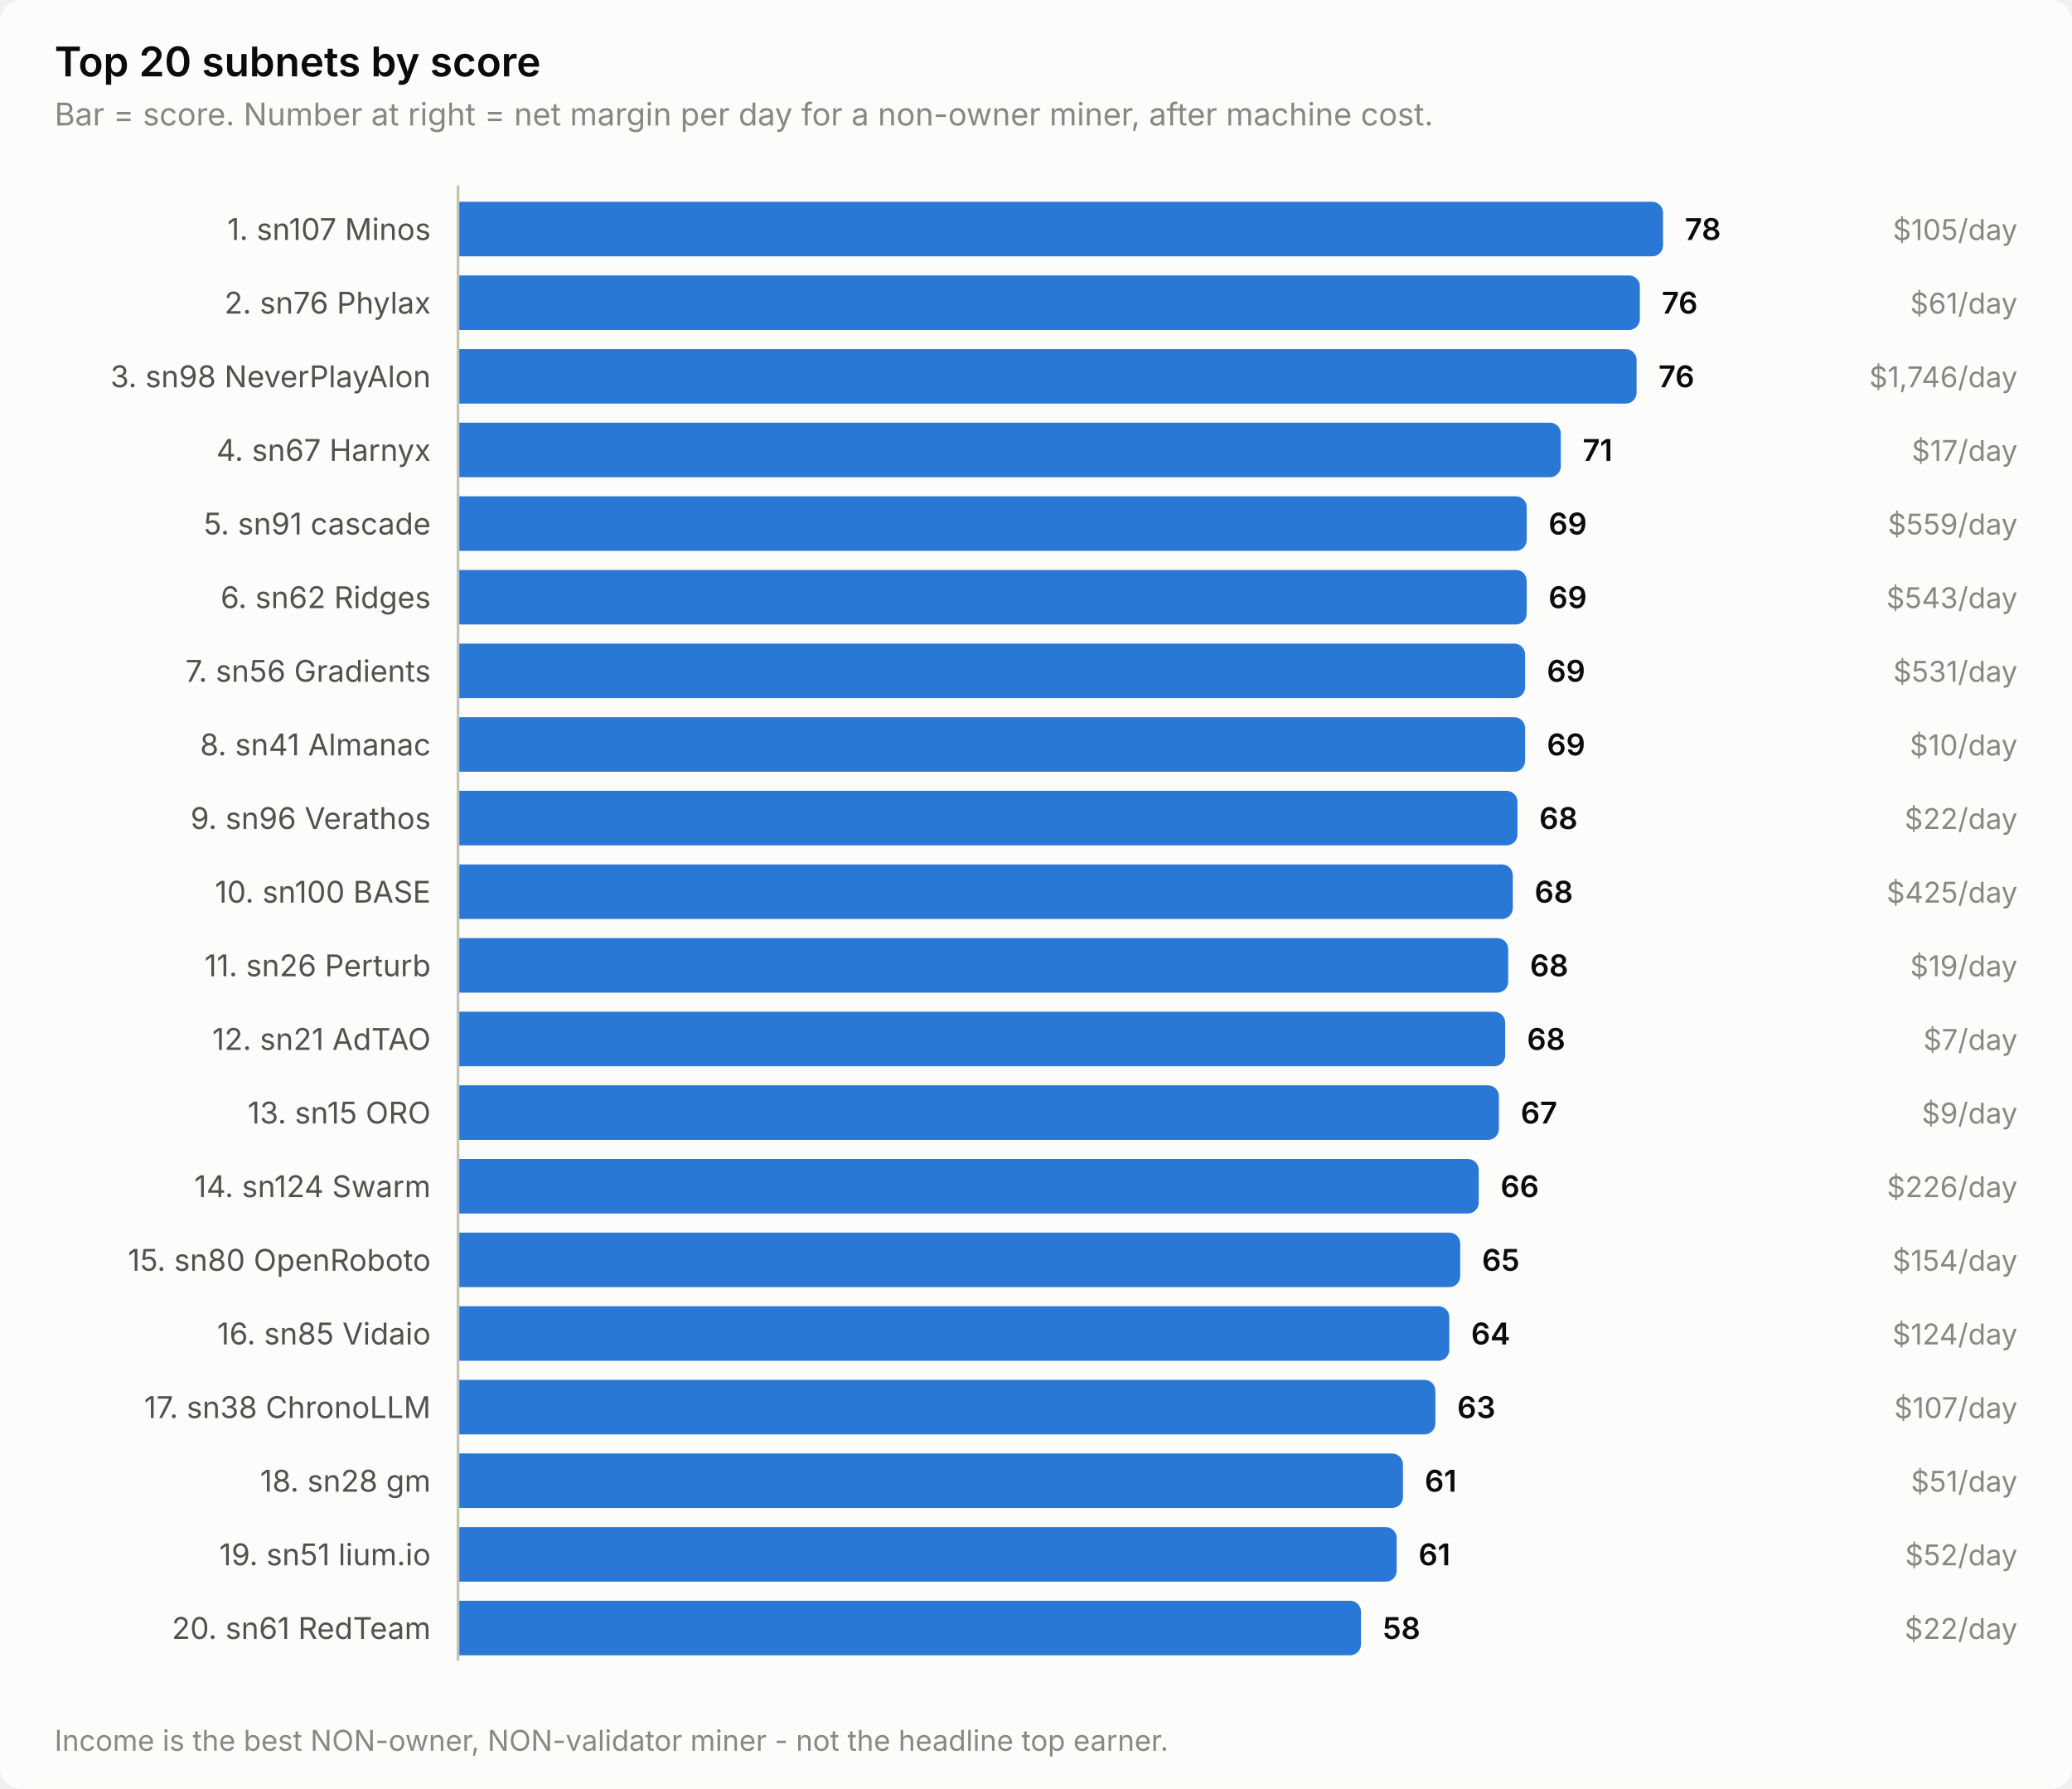
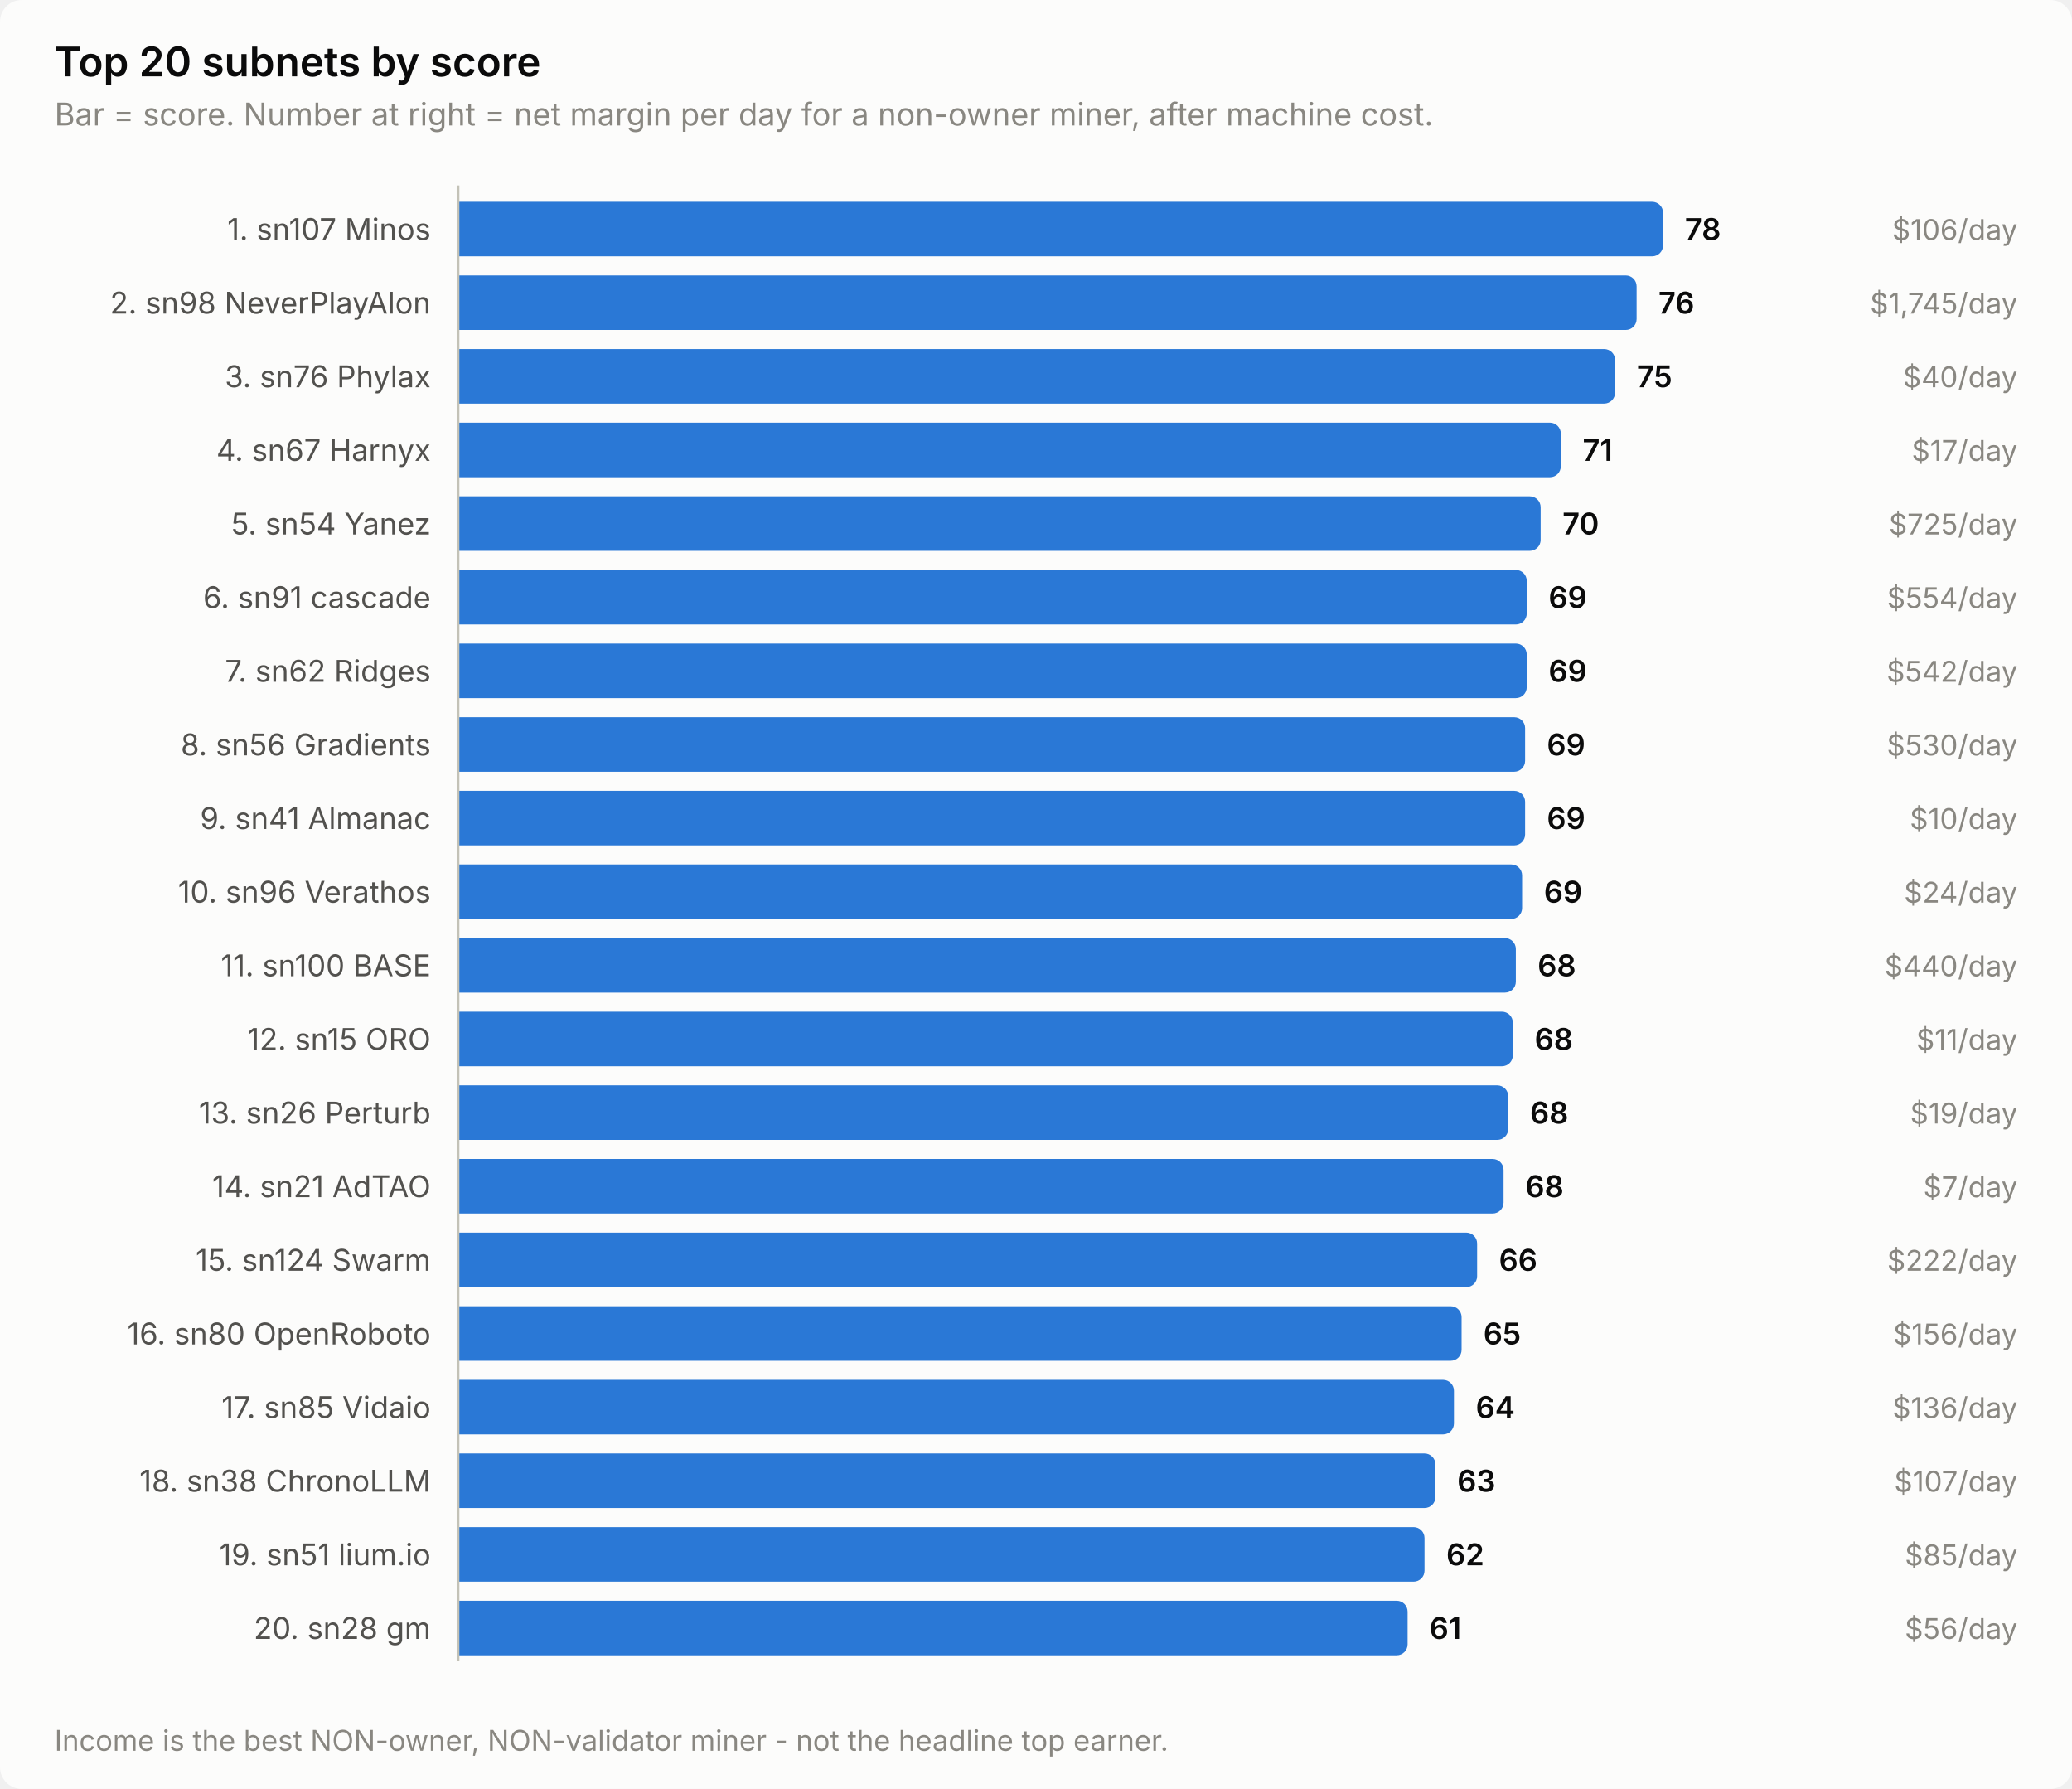
<svg xmlns="http://www.w3.org/2000/svg" width="760" height="656" viewBox="0 0 760 656" role="img" aria-label="Top 20 subnets by score">
  <style>
    text { font-family: system-ui, -apple-system, 'Segoe UI', sans-serif; }
    .t-title { font-size: 15px; font-weight: 600; }
    .t-sub { font-size: 11.5px; }
    .t-lab { font-size: 11px; }
    .t-val { font-size: 11px; font-weight: 600; font-variant-numeric: tabular-nums; }
    .t-tick { font-size: 10.5px; font-variant-numeric: tabular-nums; }

    .surface { fill: #fcfcfb; }
    .ink { fill: #0b0b0b; }
    .ink2 { fill: #52514e; }
    .muted { fill: #898781; }
    .grid { stroke: #e1e0d9; }
    .axis { stroke: #c3c2b7; }
    .accent { fill: #2a78d6; }
    .critical { fill: #d03b3b; }
    .deemph { fill: #d8d7d0; }

    @media (prefers-color-scheme: dark) {
      .surface { fill: #1a1a19; }
      .ink { fill: #ffffff; }
      .ink2 { fill: #c3c2b7; }
      .muted { fill: #898781; }
      .grid { stroke: #2c2c2a; }
      .axis { stroke: #383835; }
      .accent { fill: #3987e5; }
      .deemph { fill: #3a3a37; }
    }
</style>
  <rect class="surface" width="760" height="656" rx="8" />
  <text class="ink t-title" x="20" y="28">Top 20 subnets by score</text>
  <text class="muted t-sub" x="20" y="46">Bar = score. Number at right = net margin per day for a non-owner miner, after machine cost.</text>
  <text class="ink2 t-lab" x="158" y="88" text-anchor="end">1. sn107 Minos</text>
  <path class="accent" d="M168.0,74.0 H606.0 a4.0,4.0 0 0 1 4.0,4.0 V90.0 a4.0,4.0 0 0 1 -4.0,4.0 H168.0 Z" />
  <text class="ink t-val" x="618.0" y="88">78</text>
-   <text class="muted t-tick" x="740" y="88" text-anchor="end">$105/day</text>
-   <text class="ink2 t-lab" x="158" y="115" text-anchor="end">2. sn76 Phylax</text>
-   <path class="accent" d="M168.0,101.0 H597.5 a4.0,4.0 0 0 1 4.0,4.0 V117.0 a4.0,4.0 0 0 1 -4.0,4.0 H168.0 Z" />
-   <text class="ink t-val" x="609.5" y="115">76</text>
-   <text class="muted t-tick" x="740" y="115" text-anchor="end">$61/day</text>
-   <text class="ink2 t-lab" x="158" y="142" text-anchor="end">3. sn98 NeverPlayAlon</text>
-   <path class="accent" d="M168.0,128.0 H596.3 a4.0,4.0 0 0 1 4.0,4.0 V144.0 a4.0,4.0 0 0 1 -4.0,4.0 H168.0 Z" />
-   <text class="ink t-val" x="608.3" y="142">76</text>
-   <text class="muted t-tick" x="740" y="142" text-anchor="end">$1,746/day</text>
+   <text class="muted t-tick" x="740" y="88" text-anchor="end">$106/day</text>
+   <text class="ink2 t-lab" x="158" y="115" text-anchor="end">2. sn98 NeverPlayAlon</text>
+   <path class="accent" d="M168.0,101.0 H596.3 a4.0,4.0 0 0 1 4.0,4.0 V117.0 a4.0,4.0 0 0 1 -4.0,4.0 H168.0 Z" />
+   <text class="ink t-val" x="608.3" y="115">76</text>
+   <text class="muted t-tick" x="740" y="115" text-anchor="end">$1,745/day</text>
+   <text class="ink2 t-lab" x="158" y="142" text-anchor="end">3. sn76 Phylax</text>
+   <path class="accent" d="M168.0,128.0 H588.4 a4.0,4.0 0 0 1 4.0,4.0 V144.0 a4.0,4.0 0 0 1 -4.0,4.0 H168.0 Z" />
+   <text class="ink t-val" x="600.4" y="142">75</text>
+   <text class="muted t-tick" x="740" y="142" text-anchor="end">$40/day</text>
  <text class="ink2 t-lab" x="158" y="169" text-anchor="end">4. sn67 Harnyx</text>
  <path class="accent" d="M168.0,155.0 H568.5 a4.0,4.0 0 0 1 4.0,4.0 V171.0 a4.0,4.0 0 0 1 -4.0,4.0 H168.0 Z" />
  <text class="ink t-val" x="580.5" y="169">71</text>
  <text class="muted t-tick" x="740" y="169" text-anchor="end">$17/day</text>
-   <text class="ink2 t-lab" x="158" y="196" text-anchor="end">5. sn91 cascade</text>
-   <path class="accent" d="M168.0,182.0 H556.0 a4.0,4.0 0 0 1 4.0,4.0 V198.0 a4.0,4.0 0 0 1 -4.0,4.0 H168.0 Z" />
-   <text class="ink t-val" x="568.0" y="196">69</text>
-   <text class="muted t-tick" x="740" y="196" text-anchor="end">$559/day</text>
-   <text class="ink2 t-lab" x="158" y="223" text-anchor="end">6. sn62 Ridges</text>
+   <text class="ink2 t-lab" x="158" y="196" text-anchor="end">5. sn54 Yanez</text>
+   <path class="accent" d="M168.0,182.0 H561.1 a4.0,4.0 0 0 1 4.0,4.0 V198.0 a4.0,4.0 0 0 1 -4.0,4.0 H168.0 Z" />
+   <text class="ink t-val" x="573.1" y="196">70</text>
+   <text class="muted t-tick" x="740" y="196" text-anchor="end">$725/day</text>
+   <text class="ink2 t-lab" x="158" y="223" text-anchor="end">6. sn91 cascade</text>
  <path class="accent" d="M168.0,209.0 H556.0 a4.0,4.0 0 0 1 4.0,4.0 V225.0 a4.0,4.0 0 0 1 -4.0,4.0 H168.0 Z" />
  <text class="ink t-val" x="568.0" y="223">69</text>
-   <text class="muted t-tick" x="740" y="223" text-anchor="end">$543/day</text>
-   <text class="ink2 t-lab" x="158" y="250" text-anchor="end">7. sn56 Gradients</text>
-   <path class="accent" d="M168.0,236.0 H555.4 a4.0,4.0 0 0 1 4.0,4.0 V252.0 a4.0,4.0 0 0 1 -4.0,4.0 H168.0 Z" />
-   <text class="ink t-val" x="567.4" y="250">69</text>
-   <text class="muted t-tick" x="740" y="250" text-anchor="end">$531/day</text>
-   <text class="ink2 t-lab" x="158" y="277" text-anchor="end">8. sn41 Almanac</text>
+   <text class="muted t-tick" x="740" y="223" text-anchor="end">$554/day</text>
+   <text class="ink2 t-lab" x="158" y="250" text-anchor="end">7. sn62 Ridges</text>
+   <path class="accent" d="M168.0,236.0 H556.0 a4.0,4.0 0 0 1 4.0,4.0 V252.0 a4.0,4.0 0 0 1 -4.0,4.0 H168.0 Z" />
+   <text class="ink t-val" x="568.0" y="250">69</text>
+   <text class="muted t-tick" x="740" y="250" text-anchor="end">$542/day</text>
+   <text class="ink2 t-lab" x="158" y="277" text-anchor="end">8. sn56 Gradients</text>
  <path class="accent" d="M168.0,263.0 H555.4 a4.0,4.0 0 0 1 4.0,4.0 V279.0 a4.0,4.0 0 0 1 -4.0,4.0 H168.0 Z" />
  <text class="ink t-val" x="567.4" y="277">69</text>
-   <text class="muted t-tick" x="740" y="277" text-anchor="end">$10/day</text>
-   <text class="ink2 t-lab" x="158" y="304" text-anchor="end">9. sn96 Verathos</text>
-   <path class="accent" d="M168.0,290.0 H552.6 a4.0,4.0 0 0 1 4.0,4.0 V306.0 a4.0,4.0 0 0 1 -4.0,4.0 H168.0 Z" />
-   <text class="ink t-val" x="564.6" y="304">68</text>
-   <text class="muted t-tick" x="740" y="304" text-anchor="end">$22/day</text>
-   <text class="ink2 t-lab" x="158" y="331" text-anchor="end">10. sn100 BASE</text>
-   <path class="accent" d="M168.0,317.0 H550.9 a4.0,4.0 0 0 1 4.0,4.0 V333.0 a4.0,4.0 0 0 1 -4.0,4.0 H168.0 Z" />
-   <text class="ink t-val" x="562.9" y="331">68</text>
-   <text class="muted t-tick" x="740" y="331" text-anchor="end">$425/day</text>
-   <text class="ink2 t-lab" x="158" y="358" text-anchor="end">11. sn26 Perturb</text>
-   <path class="accent" d="M168.0,344.0 H549.2 a4.0,4.0 0 0 1 4.0,4.0 V360.0 a4.0,4.0 0 0 1 -4.0,4.0 H168.0 Z" />
-   <text class="ink t-val" x="561.2" y="358">68</text>
-   <text class="muted t-tick" x="740" y="358" text-anchor="end">$19/day</text>
-   <text class="ink2 t-lab" x="158" y="385" text-anchor="end">12. sn21 AdTAO</text>
-   <path class="accent" d="M168.0,371.0 H548.1 a4.0,4.0 0 0 1 4.0,4.0 V387.0 a4.0,4.0 0 0 1 -4.0,4.0 H168.0 Z" />
-   <text class="ink t-val" x="560.1" y="385">68</text>
-   <text class="muted t-tick" x="740" y="385" text-anchor="end">$7/day</text>
-   <text class="ink2 t-lab" x="158" y="412" text-anchor="end">13. sn15 ORO</text>
-   <path class="accent" d="M168.0,398.0 H545.8 a4.0,4.0 0 0 1 4.0,4.0 V414.0 a4.0,4.0 0 0 1 -4.0,4.0 H168.0 Z" />
-   <text class="ink t-val" x="557.8" y="412">67</text>
-   <text class="muted t-tick" x="740" y="412" text-anchor="end">$9/day</text>
-   <text class="ink2 t-lab" x="158" y="439" text-anchor="end">14. sn124 Swarm</text>
-   <path class="accent" d="M168.0,425.0 H538.4 a4.0,4.0 0 0 1 4.0,4.0 V441.0 a4.0,4.0 0 0 1 -4.0,4.0 H168.0 Z" />
-   <text class="ink t-val" x="550.4" y="439">66</text>
-   <text class="muted t-tick" x="740" y="439" text-anchor="end">$226/day</text>
-   <text class="ink2 t-lab" x="158" y="466" text-anchor="end">15. sn80 OpenRoboto</text>
-   <path class="accent" d="M168.0,452.0 H531.6 a4.0,4.0 0 0 1 4.0,4.0 V468.0 a4.0,4.0 0 0 1 -4.0,4.0 H168.0 Z" />
-   <text class="ink t-val" x="543.6" y="466">65</text>
-   <text class="muted t-tick" x="740" y="466" text-anchor="end">$154/day</text>
-   <text class="ink2 t-lab" x="158" y="493" text-anchor="end">16. sn85 Vidaio</text>
-   <path class="accent" d="M168.0,479.0 H527.6 a4.0,4.0 0 0 1 4.0,4.0 V495.0 a4.0,4.0 0 0 1 -4.0,4.0 H168.0 Z" />
-   <text class="ink t-val" x="539.6" y="493">64</text>
-   <text class="muted t-tick" x="740" y="493" text-anchor="end">$124/day</text>
-   <text class="ink2 t-lab" x="158" y="520" text-anchor="end">17. sn38 ChronoLLM</text>
-   <path class="accent" d="M168.0,506.0 H522.5 a4.0,4.0 0 0 1 4.0,4.0 V522.0 a4.0,4.0 0 0 1 -4.0,4.0 H168.0 Z" />
-   <text class="ink t-val" x="534.5" y="520">63</text>
-   <text class="muted t-tick" x="740" y="520" text-anchor="end">$107/day</text>
-   <text class="ink2 t-lab" x="158" y="547" text-anchor="end">18. sn28 gm</text>
-   <path class="accent" d="M168.0,533.0 H510.6 a4.0,4.0 0 0 1 4.0,4.0 V549.0 a4.0,4.0 0 0 1 -4.0,4.0 H168.0 Z" />
-   <text class="ink t-val" x="522.6" y="547">61</text>
-   <text class="muted t-tick" x="740" y="547" text-anchor="end">$51/day</text>
+   <text class="muted t-tick" x="740" y="277" text-anchor="end">$530/day</text>
+   <text class="ink2 t-lab" x="158" y="304" text-anchor="end">9. sn41 Almanac</text>
+   <path class="accent" d="M168.0,290.0 H555.4 a4.0,4.0 0 0 1 4.0,4.0 V306.0 a4.0,4.0 0 0 1 -4.0,4.0 H168.0 Z" />
+   <text class="ink t-val" x="567.4" y="304">69</text>
+   <text class="muted t-tick" x="740" y="304" text-anchor="end">$10/day</text>
+   <text class="ink2 t-lab" x="158" y="331" text-anchor="end">10. sn96 Verathos</text>
+   <path class="accent" d="M168.0,317.0 H554.3 a4.0,4.0 0 0 1 4.0,4.0 V333.0 a4.0,4.0 0 0 1 -4.0,4.0 H168.0 Z" />
+   <text class="ink t-val" x="566.3" y="331">69</text>
+   <text class="muted t-tick" x="740" y="331" text-anchor="end">$24/day</text>
+   <text class="ink2 t-lab" x="158" y="358" text-anchor="end">11. sn100 BASE</text>
+   <path class="accent" d="M168.0,344.0 H552.0 a4.0,4.0 0 0 1 4.0,4.0 V360.0 a4.0,4.0 0 0 1 -4.0,4.0 H168.0 Z" />
+   <text class="ink t-val" x="564.0" y="358">68</text>
+   <text class="muted t-tick" x="740" y="358" text-anchor="end">$440/day</text>
+   <text class="ink2 t-lab" x="158" y="385" text-anchor="end">12. sn15 ORO</text>
+   <path class="accent" d="M168.0,371.0 H550.9 a4.0,4.0 0 0 1 4.0,4.0 V387.0 a4.0,4.0 0 0 1 -4.0,4.0 H168.0 Z" />
+   <text class="ink t-val" x="562.9" y="385">68</text>
+   <text class="muted t-tick" x="740" y="385" text-anchor="end">$11/day</text>
+   <text class="ink2 t-lab" x="158" y="412" text-anchor="end">13. sn26 Perturb</text>
+   <path class="accent" d="M168.0,398.0 H549.2 a4.0,4.0 0 0 1 4.0,4.0 V414.0 a4.0,4.0 0 0 1 -4.0,4.0 H168.0 Z" />
+   <text class="ink t-val" x="561.2" y="412">68</text>
+   <text class="muted t-tick" x="740" y="412" text-anchor="end">$19/day</text>
+   <text class="ink2 t-lab" x="158" y="439" text-anchor="end">14. sn21 AdTAO</text>
+   <path class="accent" d="M168.0,425.0 H547.5 a4.0,4.0 0 0 1 4.0,4.0 V441.0 a4.0,4.0 0 0 1 -4.0,4.0 H168.0 Z" />
+   <text class="ink t-val" x="559.5" y="439">68</text>
+   <text class="muted t-tick" x="740" y="439" text-anchor="end">$7/day</text>
+   <text class="ink2 t-lab" x="158" y="466" text-anchor="end">15. sn124 Swarm</text>
+   <path class="accent" d="M168.0,452.0 H537.8 a4.0,4.0 0 0 1 4.0,4.0 V468.0 a4.0,4.0 0 0 1 -4.0,4.0 H168.0 Z" />
+   <text class="ink t-val" x="549.8" y="466">66</text>
+   <text class="muted t-tick" x="740" y="466" text-anchor="end">$222/day</text>
+   <text class="ink2 t-lab" x="158" y="493" text-anchor="end">16. sn80 OpenRoboto</text>
+   <path class="accent" d="M168.0,479.0 H532.1 a4.0,4.0 0 0 1 4.0,4.0 V495.0 a4.0,4.0 0 0 1 -4.0,4.0 H168.0 Z" />
+   <text class="ink t-val" x="544.1" y="493">65</text>
+   <text class="muted t-tick" x="740" y="493" text-anchor="end">$156/day</text>
+   <text class="ink2 t-lab" x="158" y="520" text-anchor="end">17. sn85 Vidaio</text>
+   <path class="accent" d="M168.0,506.0 H529.3 a4.0,4.0 0 0 1 4.0,4.0 V522.0 a4.0,4.0 0 0 1 -4.0,4.0 H168.0 Z" />
+   <text class="ink t-val" x="541.3" y="520">64</text>
+   <text class="muted t-tick" x="740" y="520" text-anchor="end">$136/day</text>
+   <text class="ink2 t-lab" x="158" y="547" text-anchor="end">18. sn38 ChronoLLM</text>
+   <path class="accent" d="M168.0,533.0 H522.5 a4.0,4.0 0 0 1 4.0,4.0 V549.0 a4.0,4.0 0 0 1 -4.0,4.0 H168.0 Z" />
+   <text class="ink t-val" x="534.5" y="547">63</text>
+   <text class="muted t-tick" x="740" y="547" text-anchor="end">$107/day</text>
  <text class="ink2 t-lab" x="158" y="574" text-anchor="end">19. sn51 lium.io</text>
-   <path class="accent" d="M168.0,560.0 H508.3 a4.0,4.0 0 0 1 4.0,4.0 V576.0 a4.0,4.0 0 0 1 -4.0,4.0 H168.0 Z" />
-   <text class="ink t-val" x="520.3" y="574">61</text>
-   <text class="muted t-tick" x="740" y="574" text-anchor="end">$52/day</text>
-   <text class="ink2 t-lab" x="158" y="601" text-anchor="end">20. sn61 RedTeam</text>
-   <path class="accent" d="M168.0,587.0 H495.2 a4.0,4.0 0 0 1 4.0,4.0 V603.0 a4.0,4.0 0 0 1 -4.0,4.0 H168.0 Z" />
-   <text class="ink t-val" x="507.2" y="601">58</text>
-   <text class="muted t-tick" x="740" y="601" text-anchor="end">$22/day</text>
+   <path class="accent" d="M168.0,560.0 H518.5 a4.0,4.0 0 0 1 4.0,4.0 V576.0 a4.0,4.0 0 0 1 -4.0,4.0 H168.0 Z" />
+   <text class="ink t-val" x="530.5" y="574">62</text>
+   <text class="muted t-tick" x="740" y="574" text-anchor="end">$85/day</text>
+   <text class="ink2 t-lab" x="158" y="601" text-anchor="end">20. sn28 gm</text>
+   <path class="accent" d="M168.0,587.0 H512.3 a4.0,4.0 0 0 1 4.0,4.0 V603.0 a4.0,4.0 0 0 1 -4.0,4.0 H168.0 Z" />
+   <text class="ink t-val" x="524.3" y="601">61</text>
+   <text class="muted t-tick" x="740" y="601" text-anchor="end">$56/day</text>
  <line class="axis" x1="168" y1="68" x2="168" y2="609" stroke-width="1" />
  <text class="muted t-tick" x="20" y="642">Income is the best NON-owner, NON-validator miner - not the headline top earner.</text>
</svg>
